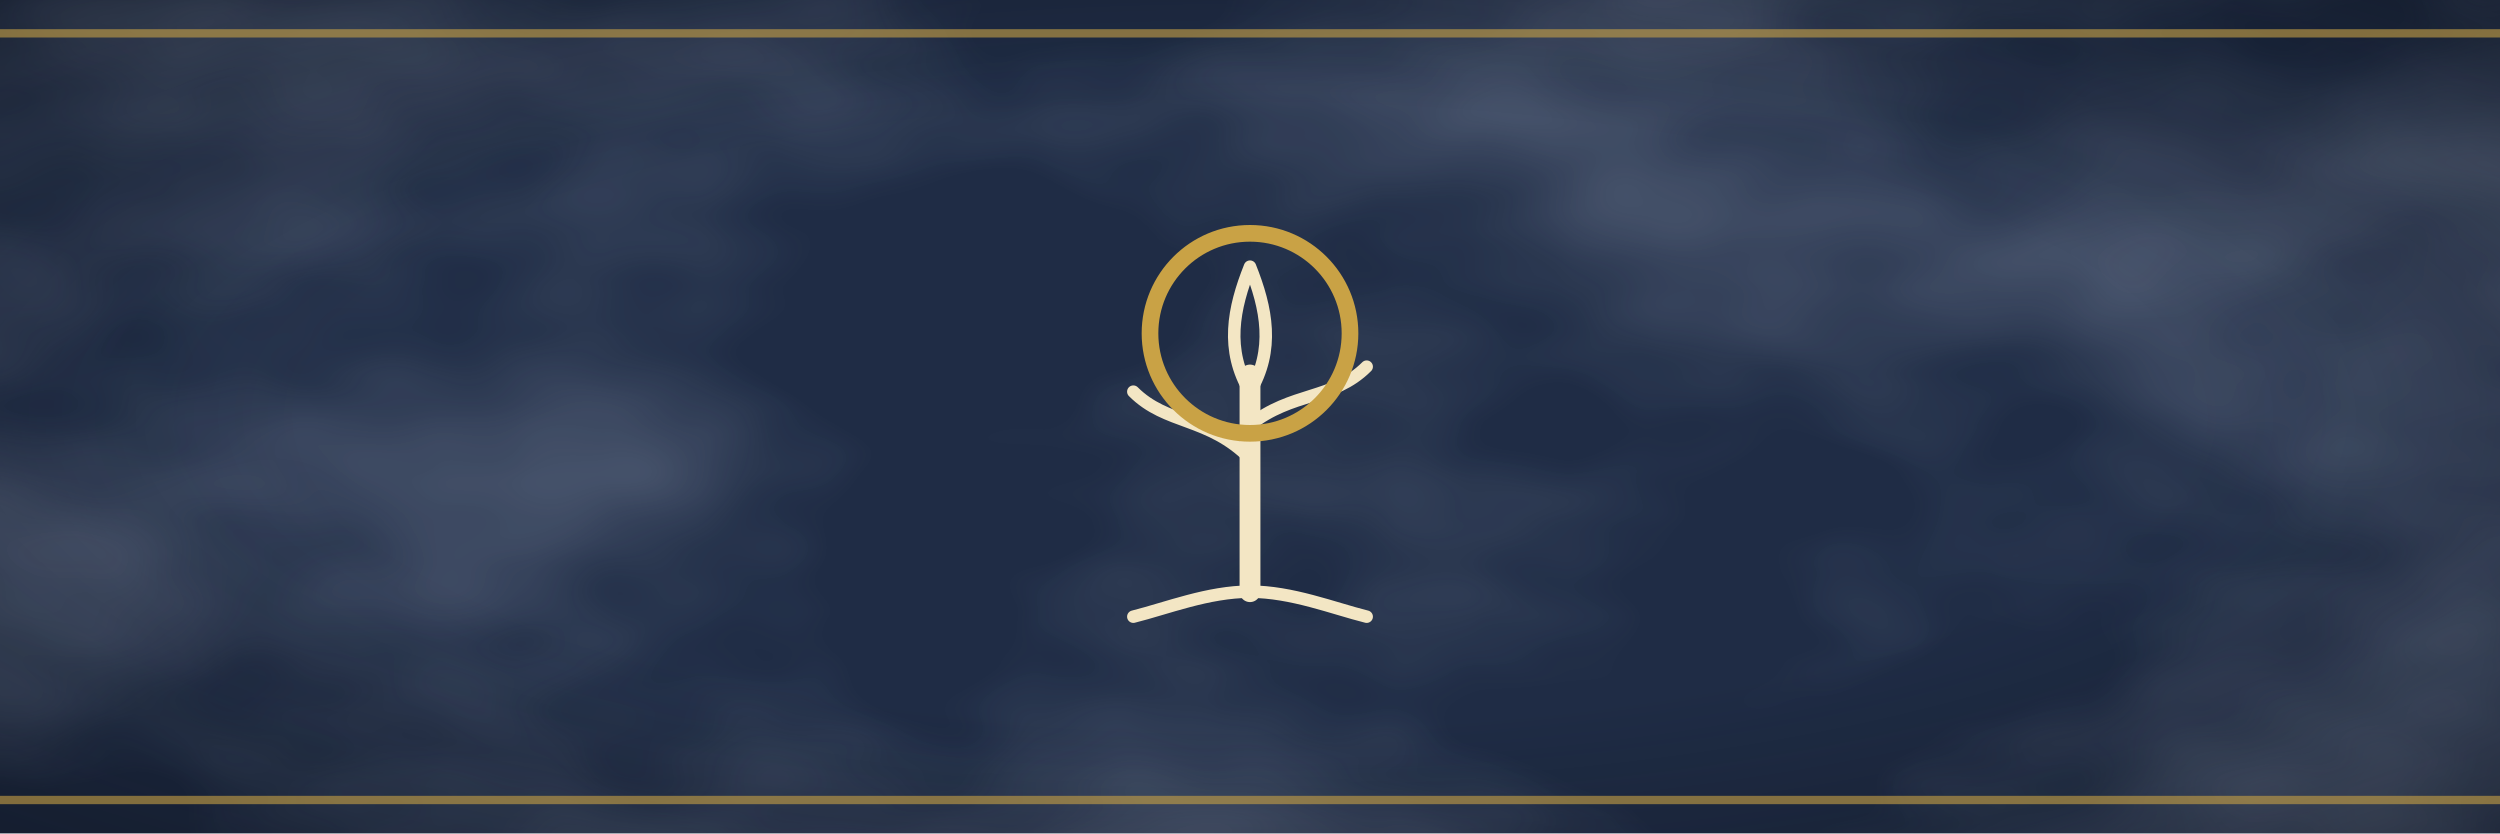
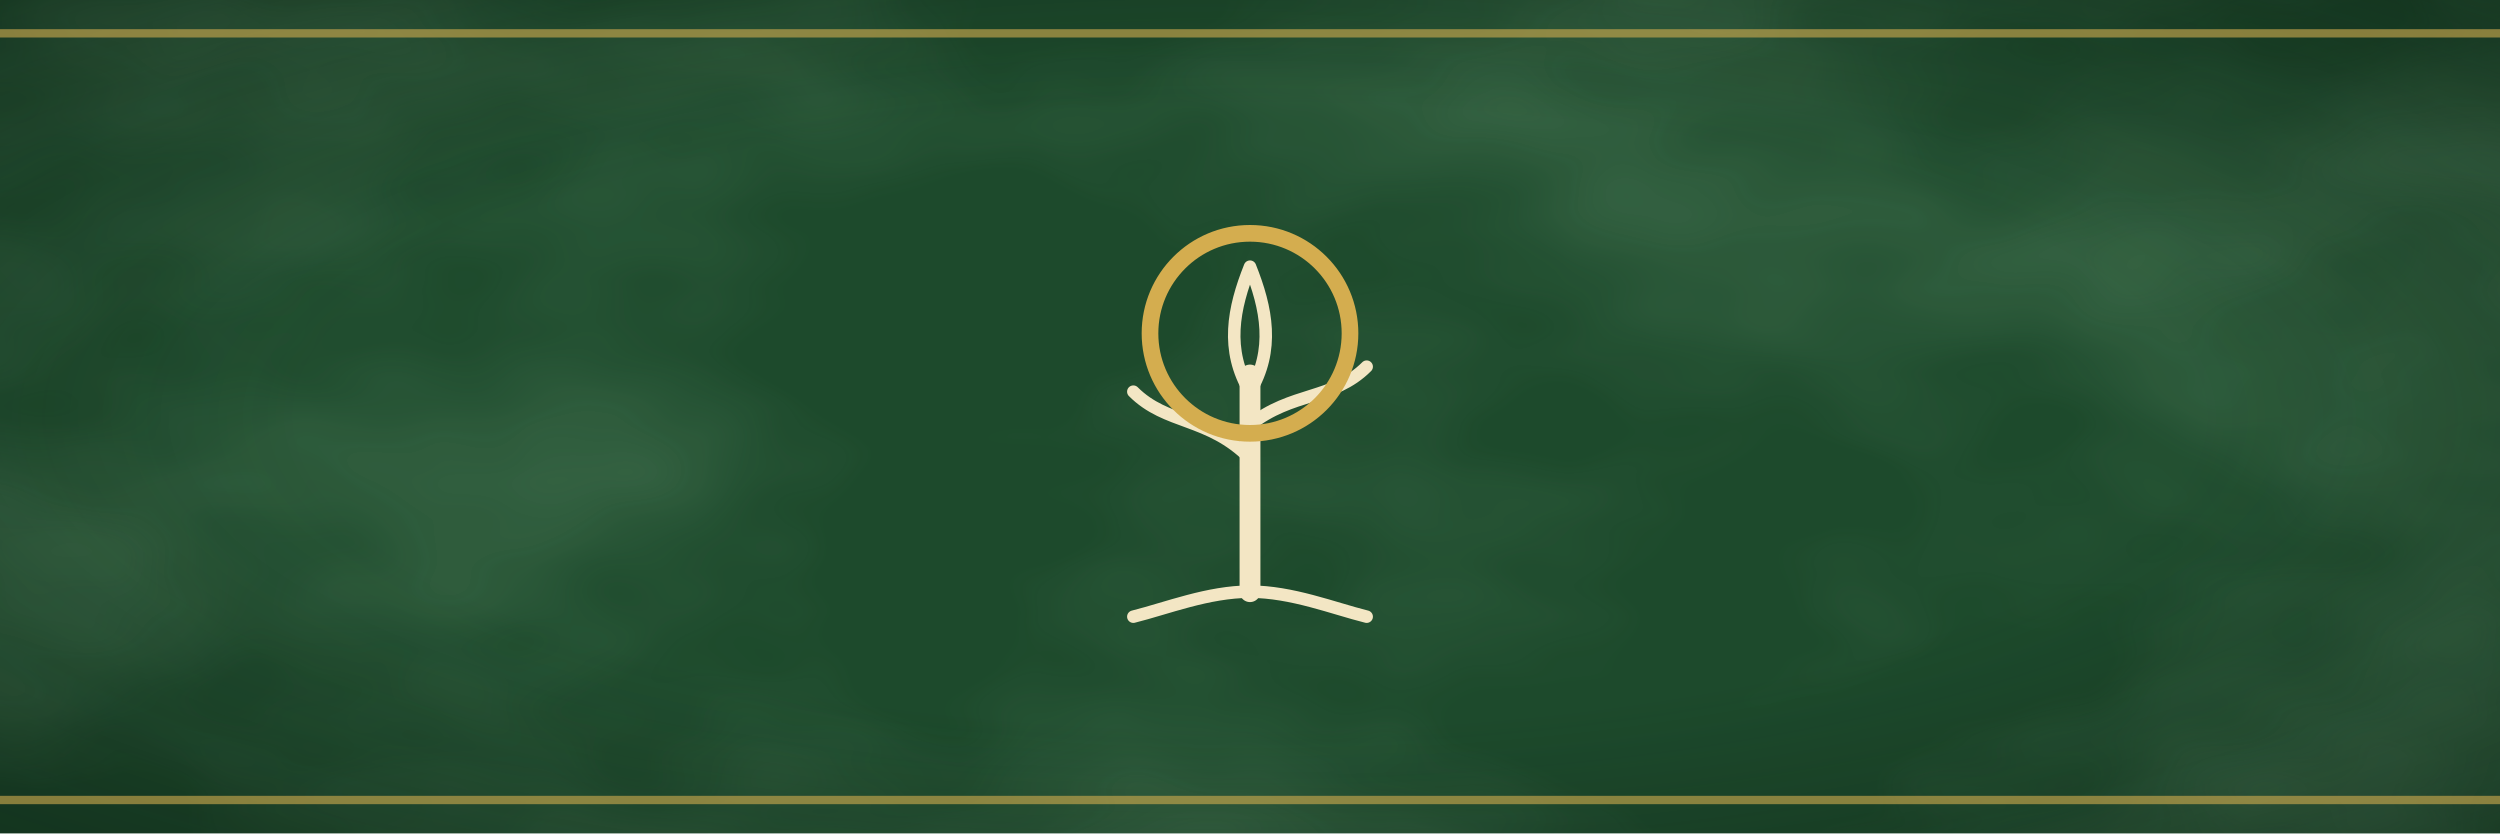
<svg xmlns="http://www.w3.org/2000/svg" viewBox="0 0 600 200" preserveAspectRatio="xMidYMid slice">
  <defs>
    <filter id="m" x="0" y="0" width="100%" height="100%">
      <feTurbulence type="fractalNoise" baseFrequency=".006 .011" numOctaves="4" seed="32" />
-       <feColorMatrix values="0 0 0 0 .55  0 0 0 0 .62  0 0 0 0 .78  0 0 0 1.25 -.5" />
+       <feColorMatrix values="0 0 0 0 .20  0 0 0 0 .42  0 0 0 0 .24  0 0 0 1.25 -.5" />
    </filter>
    <radialGradient id="v" cx=".5" cy=".5" r=".75">
-       <stop offset=".5" stop-color="#05080f" stop-opacity="0" />
-       <stop offset="1" stop-color="#05080f" stop-opacity=".45" />
+       <stop offset=".5" stop-color="#06140b" stop-opacity="0" />
+       <stop offset="1" stop-color="#06140b" stop-opacity=".45" />
    </radialGradient>
  </defs>
-   <rect width="600" height="200" fill="#1f2c45" />
+   <rect width="600" height="200" fill="#1d4a2c" />
  <rect width="600" height="200" filter="url(#m)" opacity=".55" />
  <rect width="600" height="200" fill="url(#v)" />
-   <path d="M0 8H600M0 192H600" stroke="#c9a245" stroke-width="2" opacity=".6" />
+   <path d="M0 8H600M0 192H600" stroke="#d4ad4f" stroke-width="2" opacity=".6" />
  <g transform="translate(250 50)">
    <path d="M50 92V40" fill="none" stroke="#f3e6c4" stroke-width="5" stroke-linejoin="round" stroke-linecap="round" />
    <path d="M50 60C40 50 30 52 22 44M50 52C60 44 70 46 78 38M50 44C44 34 46 24 50 14C54 24 56 34 50 44" fill="none" stroke="#f3e6c4" stroke-width="3" stroke-linejoin="round" stroke-linecap="round" />
-     <circle cx="50" cy="30" r="24" fill="none" stroke="#c9a245" stroke-width="4" />
+     <circle cx="50" cy="30" r="24" fill="none" stroke="#d4ad4f" stroke-width="4" />
    <path d="M50 92C40 92 30 96 22 98M50 92C60 92 70 96 78 98" fill="none" stroke="#f3e6c4" stroke-width="3" stroke-linejoin="round" stroke-linecap="round" />
  </g>
</svg>
